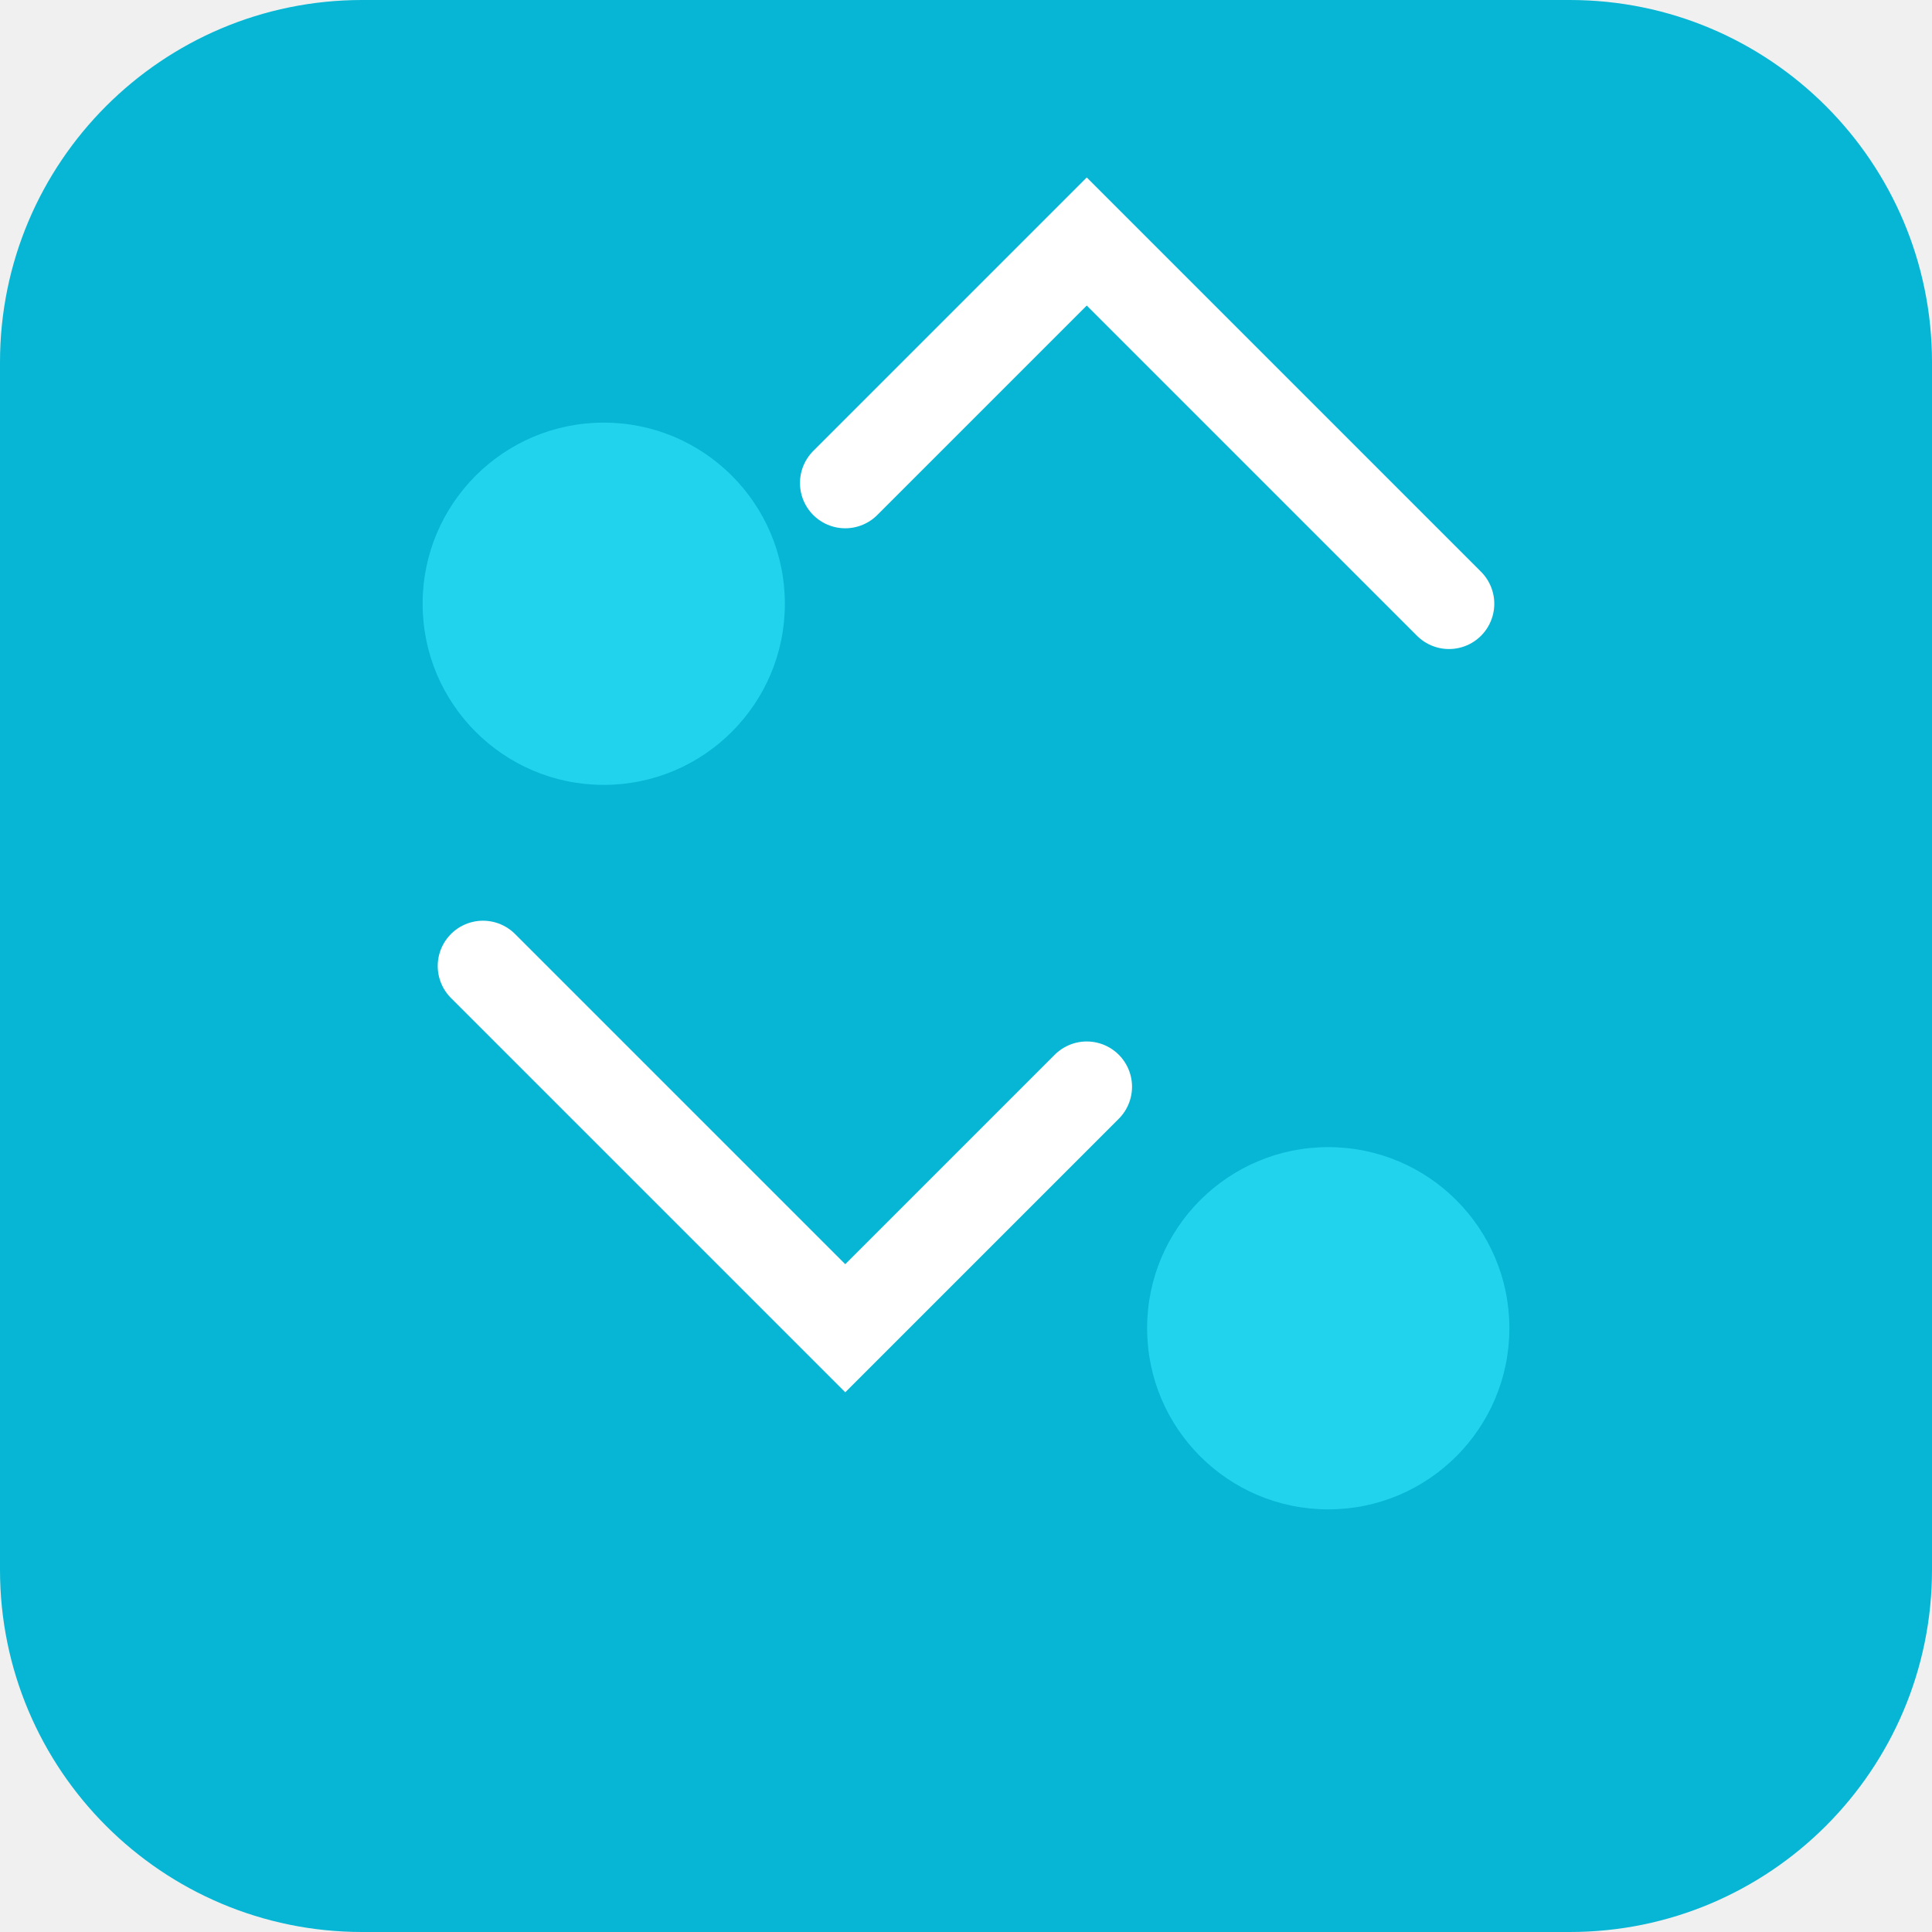
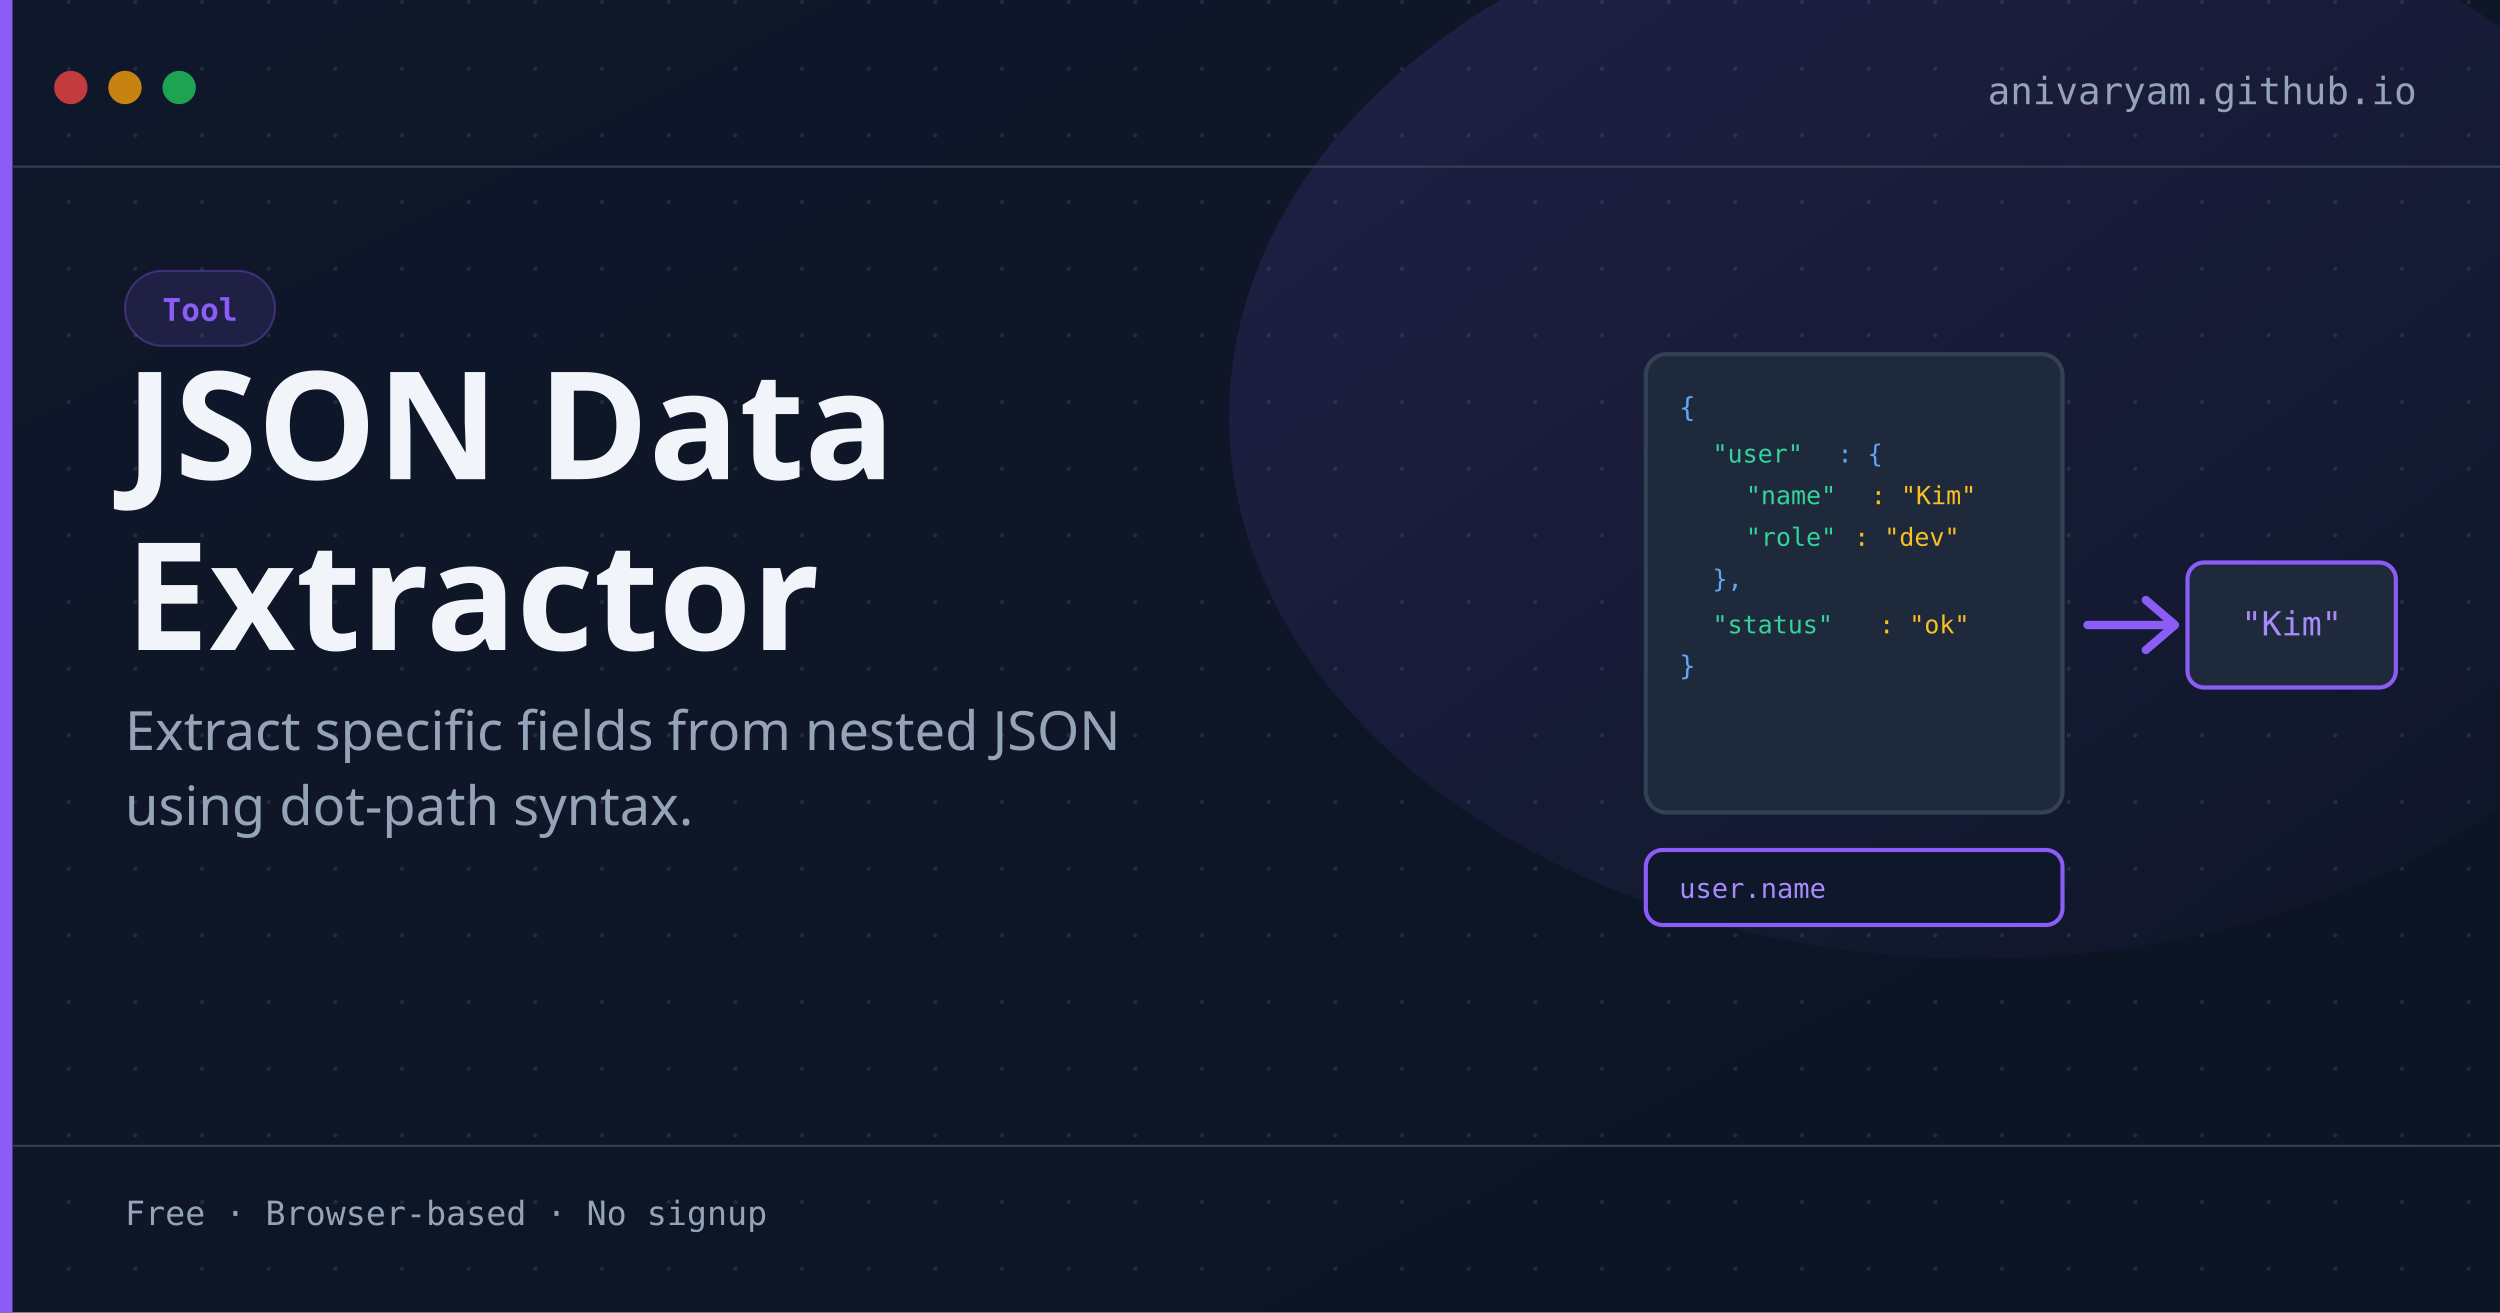
- <svg xmlns="http://www.w3.org/2000/svg" viewBox="0 0 64 64" fill="none">
-   <rect width="64" height="64" rx="12" fill="#06b6d4" />
-   <path d="M16 32 L28 44 L36 36" stroke="white" stroke-width="3" fill="none" stroke-linecap="round" />
-   <path d="M48 20 L36 8 L28 16" stroke="white" stroke-width="3" fill="none" stroke-linecap="round" />
-   <circle cx="44" cy="44" r="6" fill="#22d3ee" />
-   <circle cx="20" cy="20" r="6" fill="#22d3ee" />
+ <svg xmlns="http://www.w3.org/2000/svg" viewBox="0 0 1200 630" width="1200" height="630">
+   <defs>
+     <linearGradient id="bg" x1="0%" y1="0%" x2="100%" y2="100%">
+       <stop offset="0%" stop-color="#0f172a" />
+       <stop offset="100%" stop-color="#0c1524" />
+     </linearGradient>
+     <linearGradient id="glow" x1="0%" y1="0%" x2="100%" y2="100%">
+       <stop offset="0%" stop-color="#8b5cf6" stop-opacity="0.15" />
+       <stop offset="100%" stop-color="#8b5cf6" stop-opacity="0" />
+     </linearGradient>
+     <pattern id="dots" x="0" y="0" width="32" height="32" patternUnits="userSpaceOnUse">
+       <circle cx="1" cy="1" r="1" fill="#334155" opacity="0.5" />
+     </pattern>
+   </defs>
+   <rect width="1200" height="630" fill="url(#bg)" />
+   <rect width="1200" height="630" fill="url(#dots)" />
+   <ellipse cx="950" cy="200" rx="360" ry="260" fill="url(#glow)" />
+   <rect x="0" y="0" width="6" height="630" fill="#8b5cf6" />
+   <line x1="6" y1="80" x2="1200" y2="80" stroke="#334155" stroke-width="1" />
+   <circle cx="34" cy="42" r="8" fill="#ef4444" opacity="0.8" />
+   <circle cx="60" cy="42" r="8" fill="#f59e0b" opacity="0.8" />
+   <circle cx="86" cy="42" r="8" fill="#22c55e" opacity="0.8" />
+   <text x="1160" y="50" font-family="monospace" font-size="18" fill="#94a3b8" text-anchor="end">anivaryam.github.io</text>
+   <rect x="60" y="130" width="72" height="36" rx="18" fill="#8b5cf622" stroke="#8b5cf655" stroke-width="1" />
+   <text x="96" y="154" font-family="monospace" font-size="15" font-weight="600" fill="#8b5cf6" text-anchor="middle">Tool</text>
+   <text x="60" y="230" font-family="system-ui,sans-serif" font-size="72" font-weight="bold" fill="#f1f5f9">JSON Data</text>
+   <text x="60" y="312" font-family="system-ui,sans-serif" font-size="72" font-weight="bold" fill="#f1f5f9">Extractor</text>
+   <text x="60" y="360" font-family="system-ui,sans-serif" font-size="26" font-weight="normal" fill="#94a3b8">Extract specific fields from nested JSON</text>
+   <text x="60" y="396" font-family="system-ui,sans-serif" font-size="26" font-weight="normal" fill="#94a3b8">using dot-path syntax.</text>
+   <line x1="6" y1="550" x2="1200" y2="550" stroke="#334155" stroke-width="1" />
+   <text x="60" y="588" font-family="monospace" font-size="16" fill="#94a3b8">Free · Browser-based · No signup</text>
+   <g transform="translate(780, 140)">
+     <rect x="10" y="30" width="200" height="220" rx="10" fill="#1e293b" stroke="#334155" stroke-width="2" />
+     <text x="26" y="60" font-family="monospace" font-size="13" fill="#60a5fa">{</text>
+     <text x="42" y="82" font-family="monospace" font-size="12" fill="#34d399">"user"</text>
+     <text x="102" y="82" font-family="monospace" font-size="12" fill="#60a5fa">: {</text>
+     <text x="58" y="102" font-family="monospace" font-size="12" fill="#34d399">"name"</text>
+     <text x="118" y="102" font-family="monospace" font-size="12" fill="#fbbf24">: "Kim"</text>
+     <text x="58" y="122" font-family="monospace" font-size="12" fill="#34d399">"role"</text>
+     <text x="110" y="122" font-family="monospace" font-size="12" fill="#fbbf24">: "dev"</text>
+     <text x="42" y="142" font-family="monospace" font-size="12" fill="#60a5fa">},</text>
+     <text x="42" y="164" font-family="monospace" font-size="12" fill="#34d399">"status"</text>
+     <text x="122" y="164" font-family="monospace" font-size="12" fill="#fbbf24">: "ok"</text>
+     <text x="26" y="184" font-family="monospace" font-size="13" fill="#60a5fa">}</text>
+     <rect x="10" y="268" width="200" height="36" rx="8" fill="#0f172a" stroke="#8b5cf6" stroke-width="2" />
+     <text x="26" y="291" font-family="monospace" font-size="13" fill="#a78bfa">user.name</text>
+     <path d="M222 160 L262 160" stroke="#8b5cf6" stroke-width="4" stroke-linecap="round" />
+     <path d="M250 148 L264 160 L250 172" stroke="#8b5cf6" stroke-width="4" stroke-linecap="round" stroke-linejoin="round" fill="none" />
+     <rect x="270" y="130" width="100" height="60" rx="8" fill="#1e293b" stroke="#8b5cf6" stroke-width="2" />
+     <text x="320" y="165" font-family="monospace" font-size="16" fill="#a78bfa" text-anchor="middle">"Kim"</text>
+   </g>
</svg>
